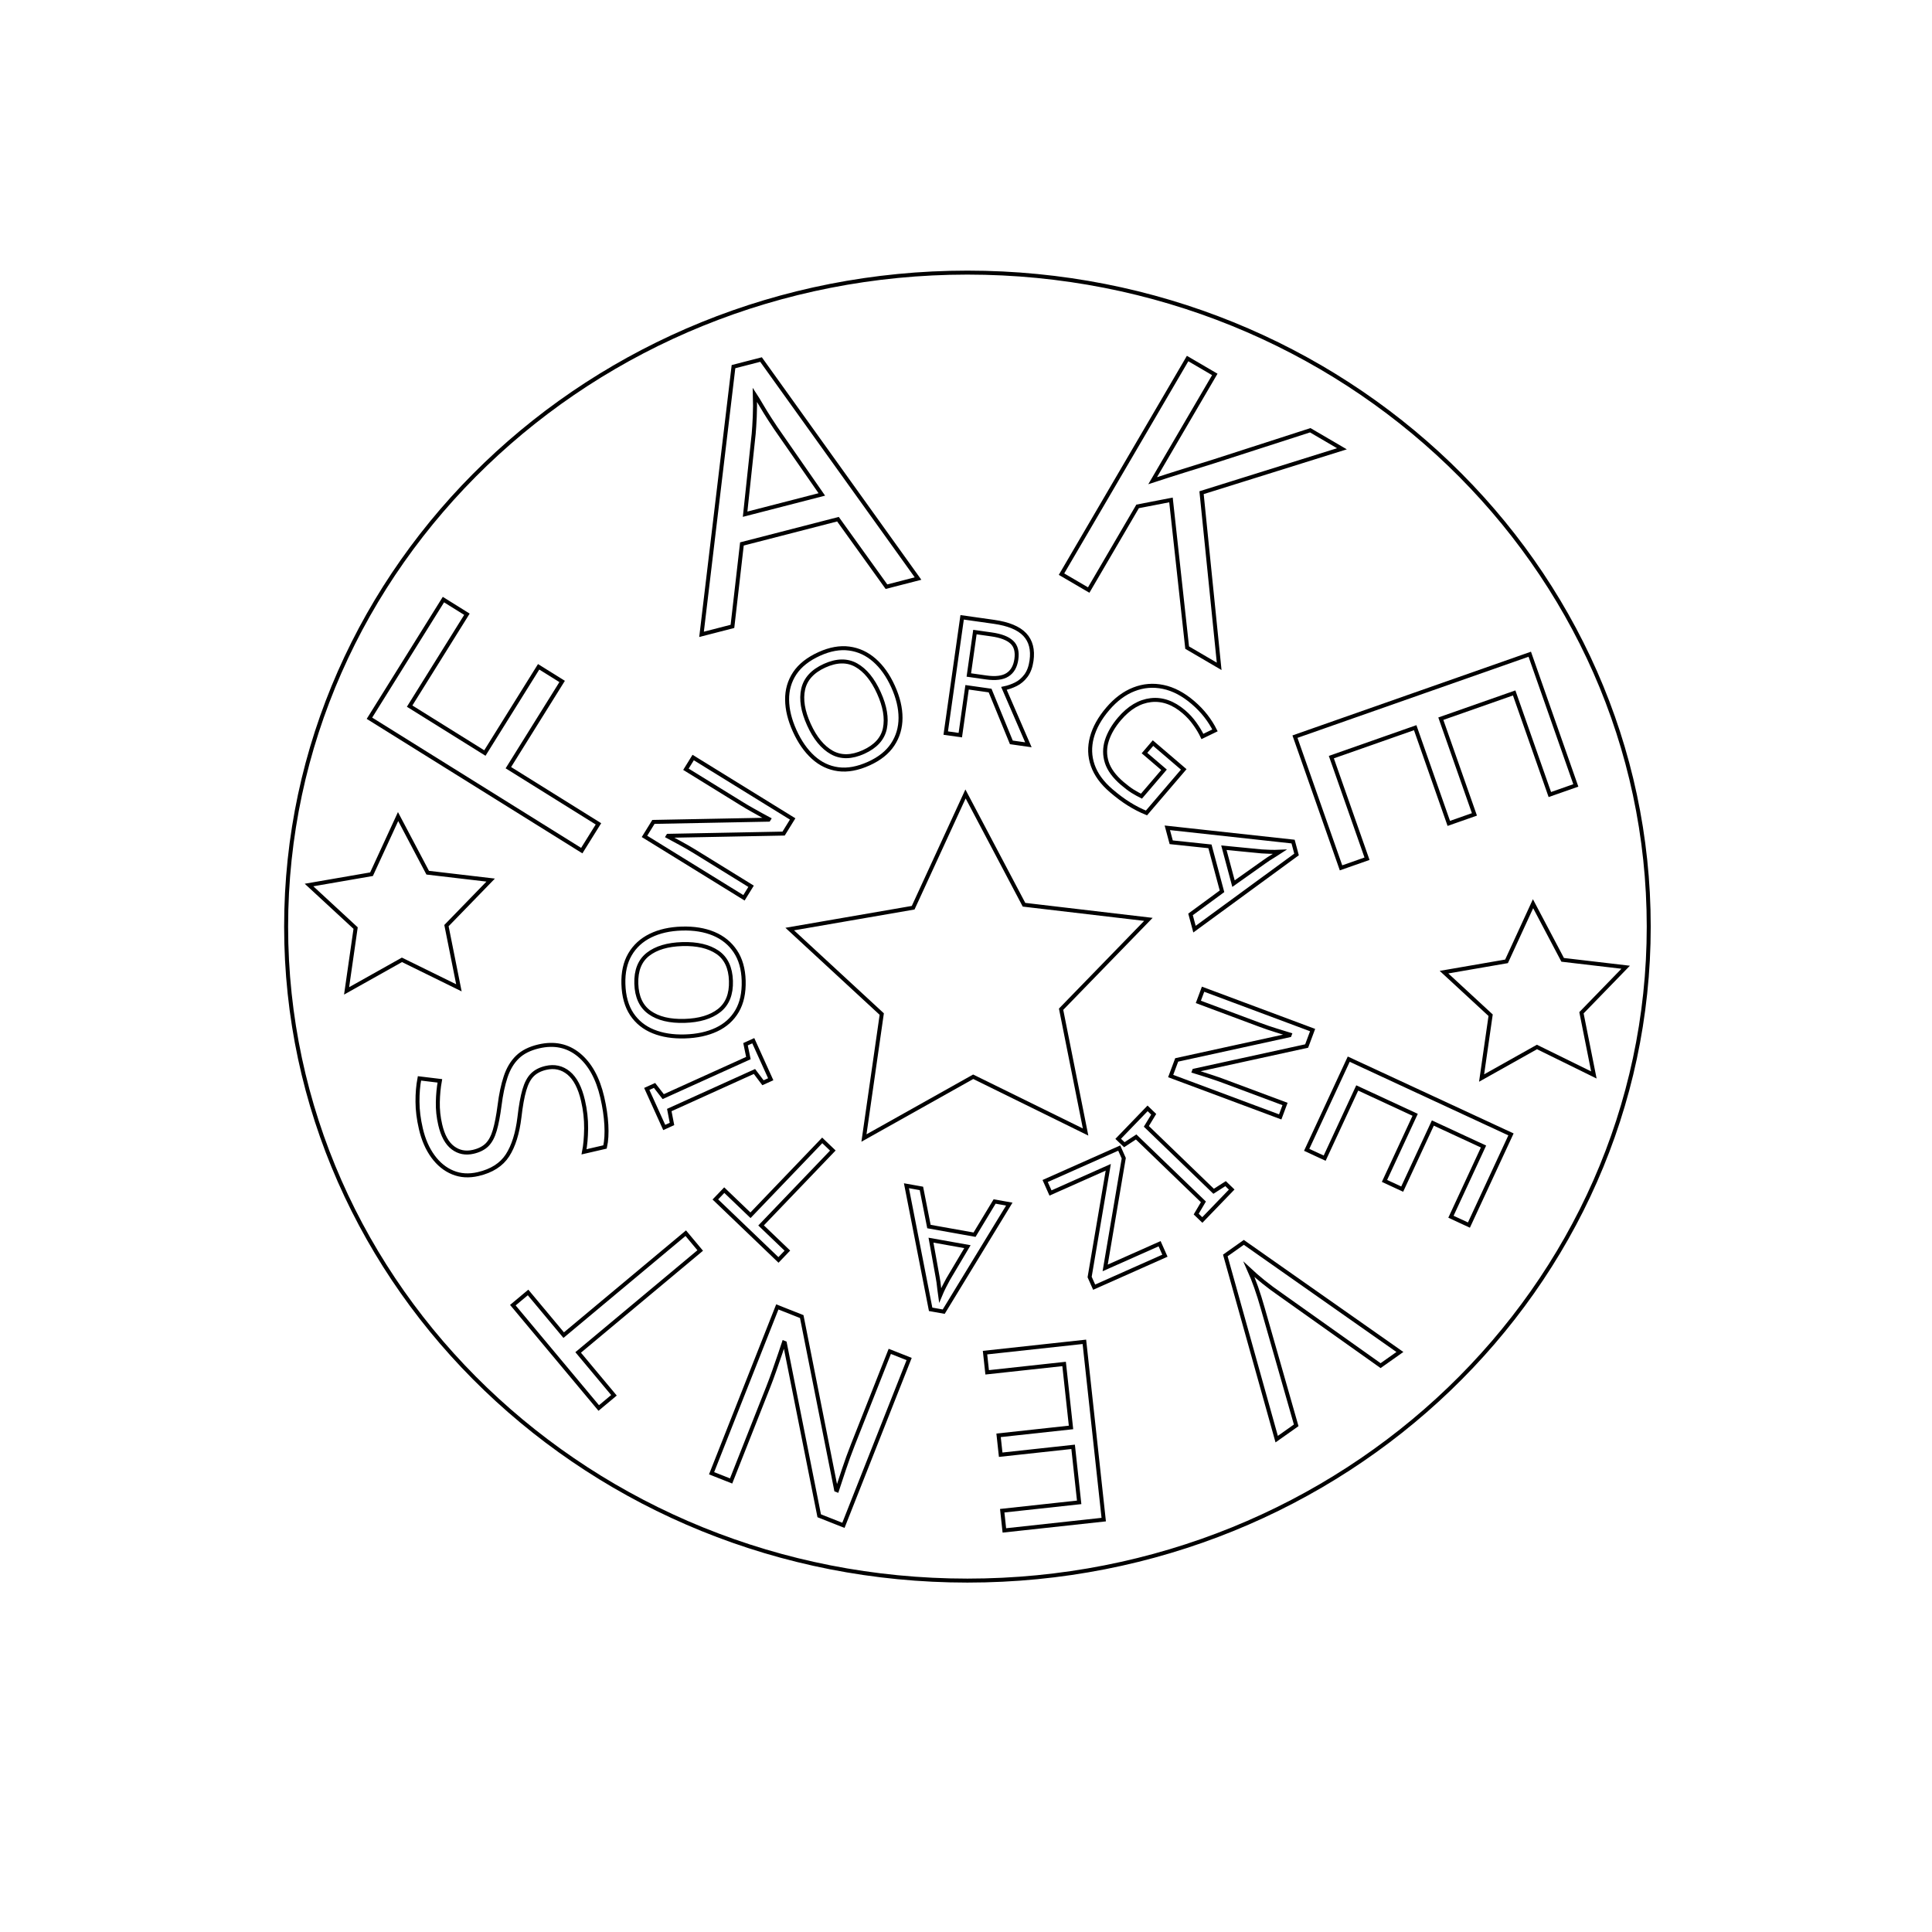
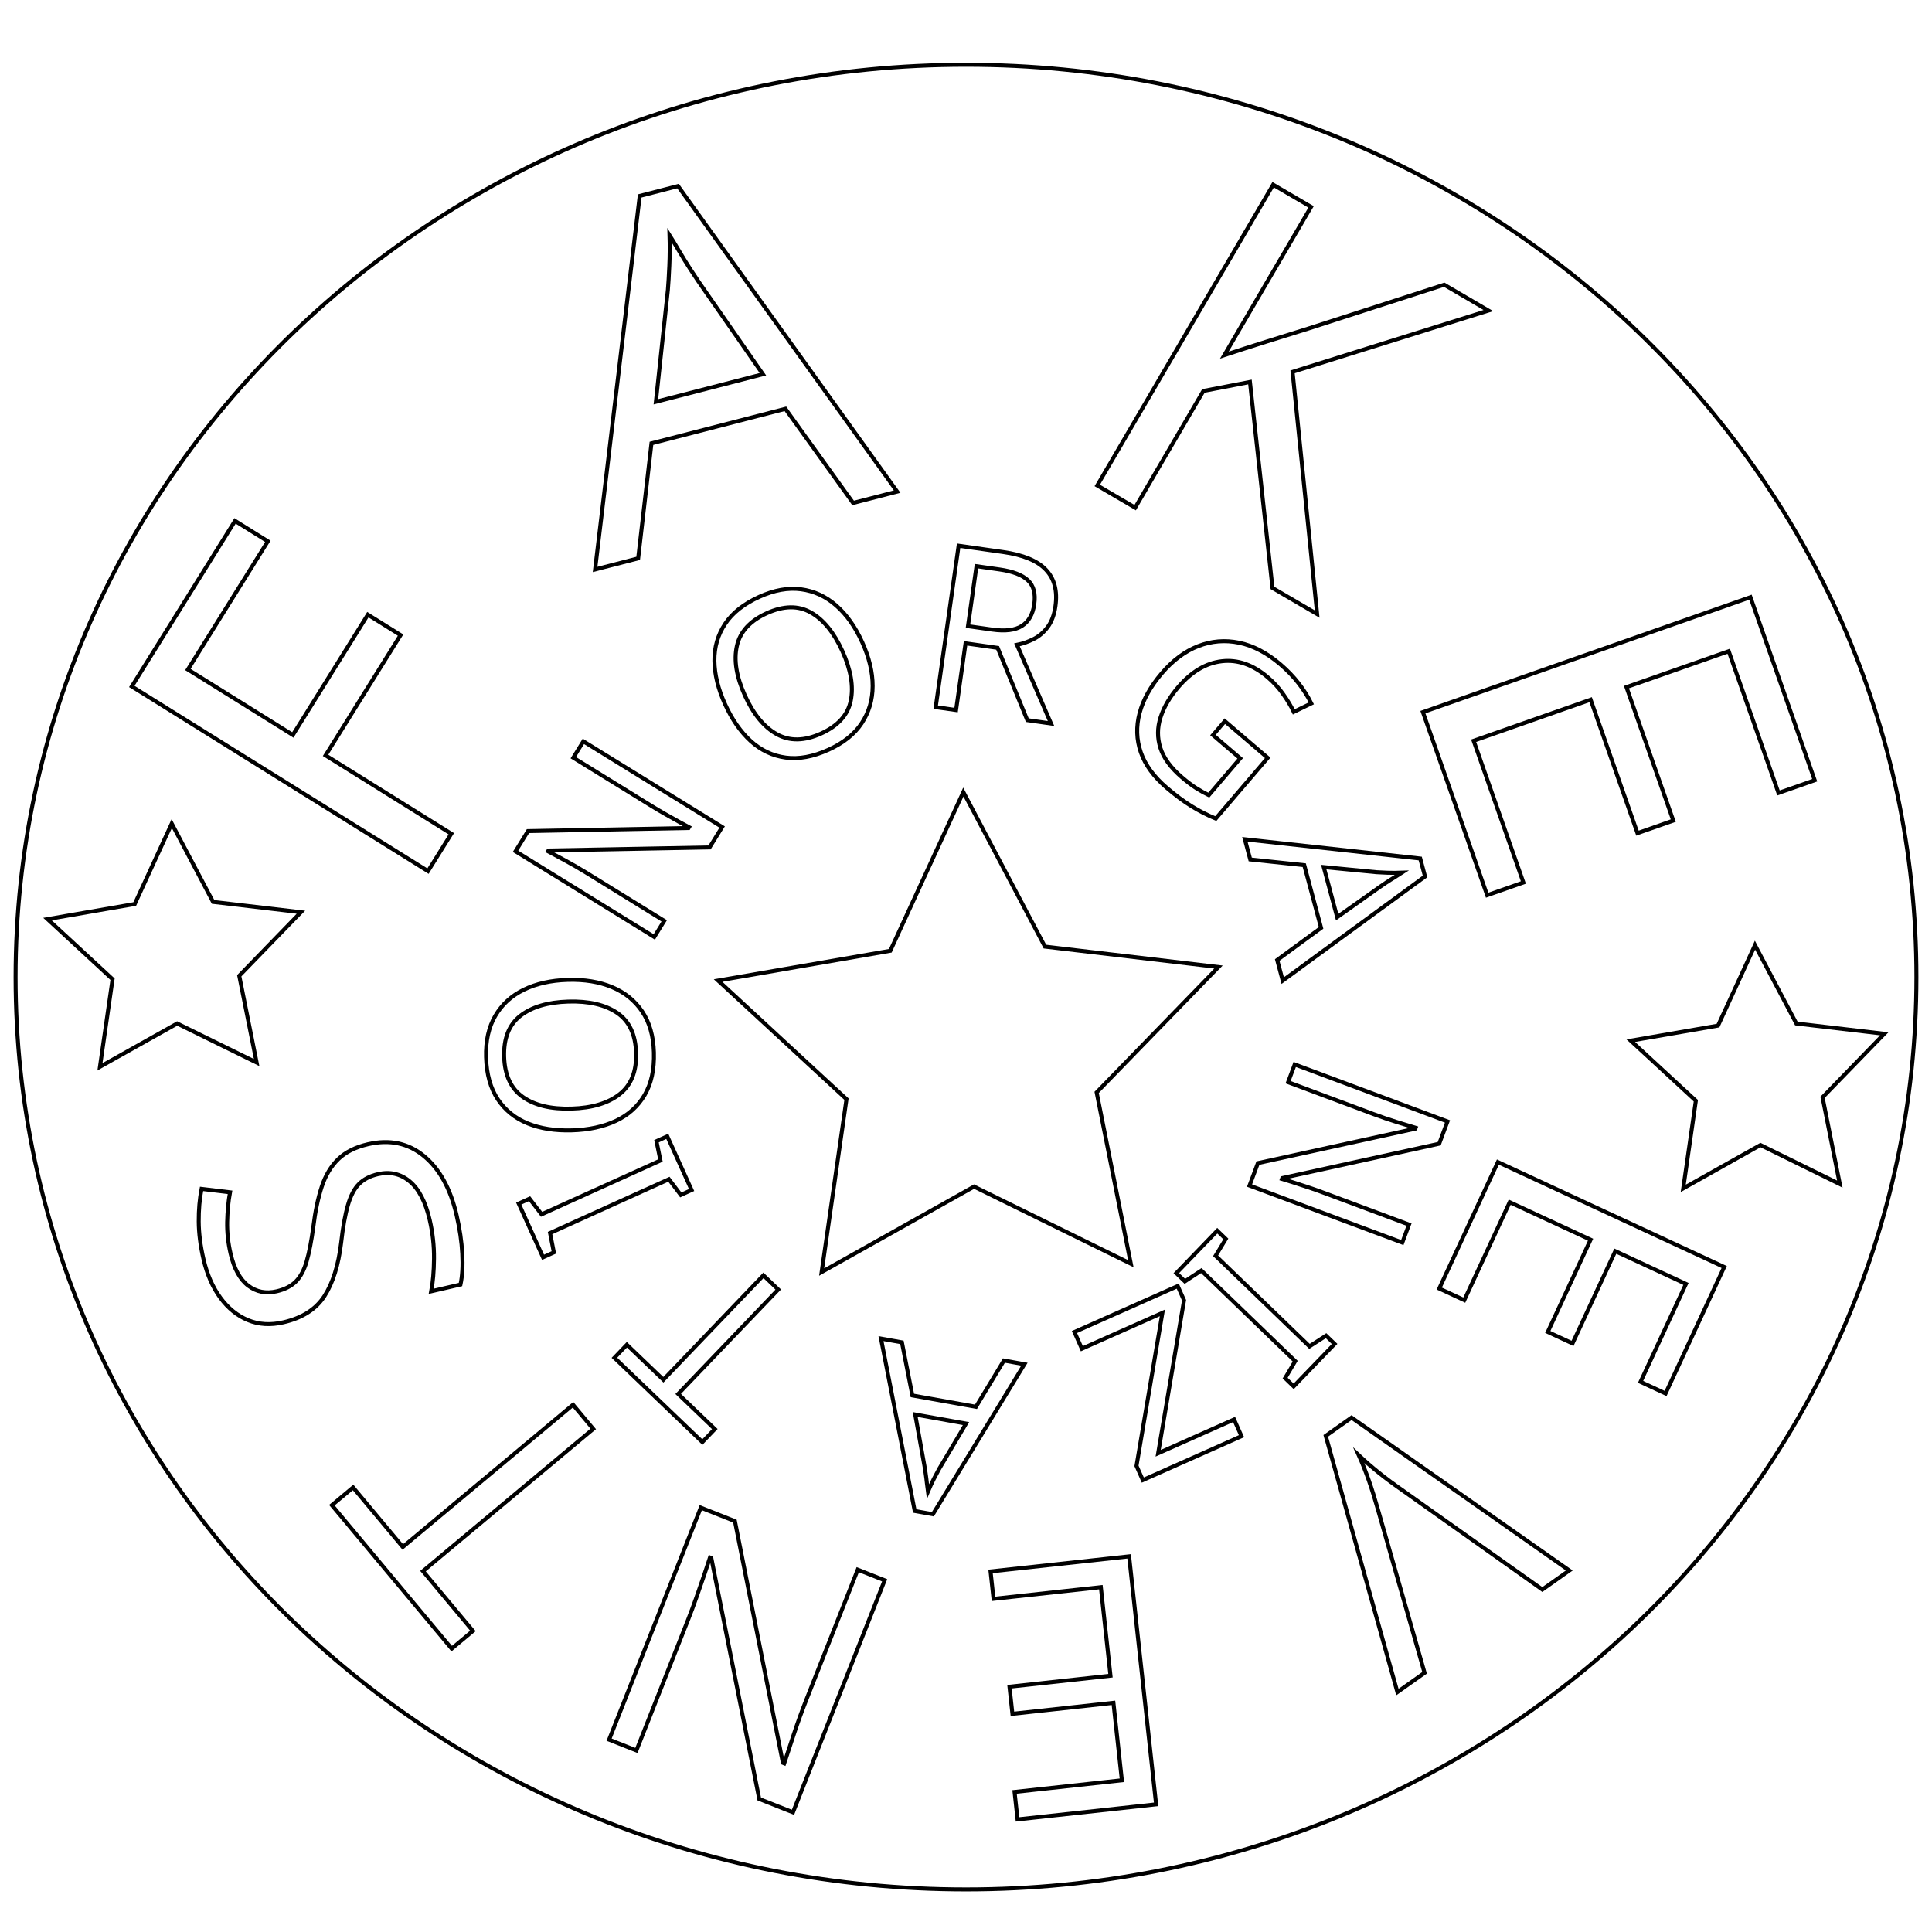
- <svg xmlns="http://www.w3.org/2000/svg" id="Layer_1" data-name="Layer 1" viewBox="0 0 485.96 485.95">
-   <defs>
-     <style>.cls-1{font-size:88px;}.cls-1,.cls-2,.cls-3,.cls-4,.cls-5{fill:none;stroke:#000;}.cls-1,.cls-2,.cls-3,.cls-4{font-family:NASDAQER;}.cls-2{font-size:33px;}.cls-3{font-size:63px;}.cls-3,.cls-4,.cls-5{stroke-miterlimit:10;}.cls-4{font-size:41.18px;}</style>
-   </defs>
-   <text class="cls-1" transform="matrix(0.53, -0.85, 0.85, 0.53, 141.81, 221.21)">F</text>
-   <text class="cls-1" transform="matrix(0.97, -0.25, 0.25, 0.97, 176.46, 159.56)">A</text>
-   <text class="cls-1" transform="translate(259.64 140.11) rotate(30.32)">K</text>
-   <text class="cls-1" transform="matrix(0.33, 0.94, -0.94, 0.33, 322.91, 177.27)">E</text>
-   <text class="cls-2" transform="translate(340.55 244.82) rotate(96.31)"> </text>
-   <text class="cls-3" transform="translate(341.82 260.87) rotate(114.88)">E</text>
-   <text class="cls-3" transform="matrix(-0.82, 0.58, -0.58, -0.82, 326.03, 303.18)">V</text>
-   <text class="cls-3" transform="translate(278.83 336.85) rotate(173.79)">E</text>
-   <text class="cls-3" transform="translate(234.36 344.08) rotate(-158.44)">N</text>
-   <text class="cls-3" transform="translate(185.53 325.8) rotate(-129.87)">T</text>
-   <text class="cls-3" transform="translate(154.39 291.29) rotate(-103.05)">S</text>
-   <text class="cls-4" transform="translate(203.7 198.34) rotate(-24.37)">O</text>
-   <text class="cls-4" transform="translate(233.92 183.83) rotate(8.07)">R</text>
-   <text class="cls-4" transform="matrix(0.76, 0.65, -0.65, 0.76, 267.18, 187.82)">G</text>
-   <text class="cls-4" transform="matrix(0.26, 0.97, -0.97, 0.26, 293.62, 208.22)">A</text>
-   <text class="cls-4" transform="translate(304.01 245.07) rotate(110.46)">N</text>
-   <text class="cls-4" transform="translate(289.79 277.61) rotate(133.98)">I</text>
-   <text class="cls-4" transform="translate(282.95 288.14) rotate(156.02)">Z</text>
-   <text class="cls-4" transform="translate(253.87 302.87) rotate(-169.88)">A</text>
-   <text class="cls-4" transform="matrix(-0.72, -0.69, 0.69, -0.72, 216.39, 296.02)">T</text>
-   <text class="cls-4" transform="translate(194.54 272.96) rotate(-114.36)">I</text>
-   <text class="cls-4" transform="translate(187.13 262.77) rotate(-91.7)">O</text>
-   <text class="cls-4" transform="translate(185.03 229.23) rotate(-58.31)">N</text>
-   <ellipse class="cls-5" cx="243.34" cy="233.07" rx="171.37" ry="164.5" />
-   <polygon class="cls-5" points="87.18 249.24 89.45 233.44 77.73 222.61 93.45 219.89 100.13 205.39 107.58 219.51 123.42 221.37 112.3 232.82 115.43 248.47 101.1 241.43 87.18 249.24" />
-   <polygon class="cls-5" points="372.67 271.16 374.94 255.36 363.21 244.53 378.94 241.81 385.61 227.31 393.06 241.43 408.91 243.29 397.79 254.74 400.91 270.39 386.59 263.35 372.67 271.16" />
-   <polygon class="cls-5" points="217.31 286.25 221.79 255.07 198.64 233.69 229.69 228.32 242.86 199.7 257.57 227.57 288.86 231.25 266.9 253.85 273.06 284.74 244.79 270.84 217.31 286.25" />
+ <svg xmlns="http://www.w3.org/2000/svg" version="1.1" id="Layer_1" x="0px" y="0px" viewBox="0 0 485.96 485.95" style="enable-background:new 0 0 485.96 485.95;" xml:space="preserve">
+   <style type="text/css">
+ 	.st0{fill:none;stroke:#000000;stroke-width:1.002;stroke-miterlimit:4.007;}
+ 	.st1{font-family:'ArialMT';}
+ 	.st2{font-size:122.97px;}
+ 	.st3{fill:none;stroke:#000000;stroke-width:1.002;stroke-miterlimit:4.007;}
+ 	.st4{font-size:122.972px;}
+ 	.st5{fill:none;stroke:#000000;stroke-width:1;stroke-miterlimit:4;}
+ 	.st6{font-size:122.754px;}
+ 	.st7{fill:none;stroke:#000000;stroke-width:0.996;stroke-miterlimit:3.985;}
+ 	.st8{font-size:122.289px;}
+ 	.st9{fill:none;stroke:#000000;stroke-width:1;stroke-miterlimit:10;}
+ 	.st10{font-size:87.883px;}
+ 	.st11{fill:none;stroke:#000000;stroke-width:1.004;stroke-miterlimit:10.044;}
+ 	.st12{font-size:88.27px;}
+ 	.st13{fill:none;stroke:#000000;stroke-width:1;stroke-miterlimit:10;}
+ 	.st14{font-size:87.88px;}
+ 	.st15{fill:none;stroke:#000000;stroke-width:1;stroke-miterlimit:10;}
+ 	.st16{font-size:87.881px;}
+ 	.st17{font-size:87.88px;}
+ 	.st18{fill:none;stroke:#000000;stroke-width:1;stroke-miterlimit:10;}
+ 	.st19{font-size:87.885px;}
+ 	.st20{fill:none;stroke:#000000;stroke-width:1;stroke-miterlimit:10;}
+ 	.st21{font-size:57.444px;}
+ 	.st22{fill:none;stroke:#000000;stroke-width:1;stroke-miterlimit:10;}
+ 	.st23{font-size:57.445px;}
+ 	.st24{fill:none;stroke:#000000;stroke-width:1;stroke-miterlimit:10.001;}
+ 	.st25{font-size:57.451px;}
+ 	.st26{fill:none;stroke:#000000;stroke-width:1.004;stroke-miterlimit:10.042;}
+ 	.st27{font-size:57.688px;}
+ 	.st28{font-size:57.445px;}
+ 	.st29{font-size:57.445px;}
+ 	.st30{font-size:57.445px;}
+ 	.st31{fill:none;stroke:#000000;stroke-width:1;stroke-miterlimit:10;}
+ 	.st32{font-size:57.442px;}
+ 	.st33{fill:none;stroke:#000000;stroke-width:0.997;stroke-miterlimit:9.973;}
+ 	.st34{font-size:57.287px;}
+ 	.st35{fill:none;stroke:#000000;stroke-width:1;stroke-miterlimit:10;}
+ 	.st36{font-size:57.447px;}
+ 	.st37{font-size:57.447px;}
+ 	.st38{font-size:57.444px;}
+ 	.st39{fill:none;stroke:#000000;stroke-miterlimit:10;}
+ </style>
+   <text transform="matrix(0.5291 -0.8486 0.8486 0.5291 101.3486 229.2339)" class="st0 st1 st2">F</text>
+   <text transform="matrix(0.9684 -0.2496 0.2496 0.9684 149.6854 143.2337)" class="st3 st1 st4">A</text>
+   <text transform="matrix(0.8632 0.5048 -0.5048 0.8632 265.7178 116.1002)" class="st5 st1 st6">K</text>
+   <text transform="matrix(0.3312 0.9436 -0.9436 0.3312 353.9791 167.936)" class="st7 st1 st8">E</text>
+   <text transform="matrix(-0.4207 0.9072 -0.9072 -0.4207 380.3576 284.5591)" class="st9 st1 st10">E</text>
+   <text transform="matrix(-0.8164 0.5775 -0.5775 -0.8164 358.3288 343.5796)" class="st11 st1 st12">V</text>
+   <text transform="matrix(-0.9941 0.1082 -0.1082 -0.9941 292.4895 390.5458)" class="st13 st1 st14">E</text>
+   <text transform="matrix(-0.93 -0.3675 0.3675 -0.93 230.4558 400.6332)" class="st15 st1 st16">N</text>
+   <text transform="matrix(-0.641 -0.7675 0.7675 -0.641 162.3366 375.132)" class="st13 st1 st17">T</text>
+   <text transform="matrix(-0.2258 -0.9742 0.9742 -0.2258 118.8969 326.9933)" class="st18 st1 st19">S</text>
+   <text transform="matrix(0.9109 -0.4126 0.4126 0.9109 187.6841 197.33)" class="st20 st1 st21">O</text>
+   <text transform="matrix(0.9901 0.1404 -0.1404 0.9901 229.8397 177.0895)" class="st22 st1 st23">R</text>
+   <text transform="matrix(0.76 0.65 -0.65 0.76 276.2363 182.6529)" class="st24 st1 st25">G</text>
+   <text transform="matrix(0.2589 0.9659 -0.9659 0.2589 313.1193 211.1114)" class="st26 st1 st27">A</text>
+   <text transform="matrix(-0.3496 0.9369 -0.9369 -0.3496 327.6146 262.517)" class="st9 st1 st28">N</text>
+   <text transform="matrix(-0.6944 0.7196 -0.7196 -0.6944 307.7768 307.9099)" class="st22 st1 st29">I</text>
+   <text transform="matrix(-0.9137 0.4064 -0.4064 -0.9137 298.2371 322.5996)" class="st9 st1 st30">Z</text>
+   <text transform="matrix(-0.9844 -0.1757 0.1757 -0.9844 257.6681 343.1453)" class="st31 st1 st32">A</text>
+   <text transform="matrix(-0.722 -0.6919 0.6919 -0.722 205.3849 333.5918)" class="st33 st1 st34">T</text>
+   <text transform="matrix(-0.4125 -0.911 0.911 -0.4125 174.9054 301.4218)" class="st35 st1 st36">I</text>
+   <text transform="matrix(-0.0297 -0.9996 0.9996 -0.0297 164.5683 287.204)" class="st35 st1 st37">O</text>
+   <text transform="matrix(0.5253 -0.8509 0.8509 0.5253 161.6398 240.4221)" class="st20 st1 st38">N</text>
+   <ellipse class="st39" cx="242.98" cy="245.77" rx="239.06" ry="229.48" />
+   <polygon class="st39" points="25.14,268.33 28.31,246.3 11.96,231.19 33.89,227.39 43.2,207.16 53.6,226.86 75.69,229.45   60.18,245.43 64.55,267.26 44.56,257.44 " />
+   <polygon class="st39" points="423.39,298.91 426.56,276.87 410.19,261.76 432.14,257.97 441.44,237.74 451.84,257.44 473.95,260.03   458.43,276.01 462.78,297.84 442.81,288.01 " />
+   <polygon class="st39" points="206.67,319.96 212.92,276.47 180.63,246.64 223.94,239.15 242.31,199.23 262.83,238.1 306.48,243.24   275.84,274.77 284.44,317.86 245,298.47 " />
</svg>
